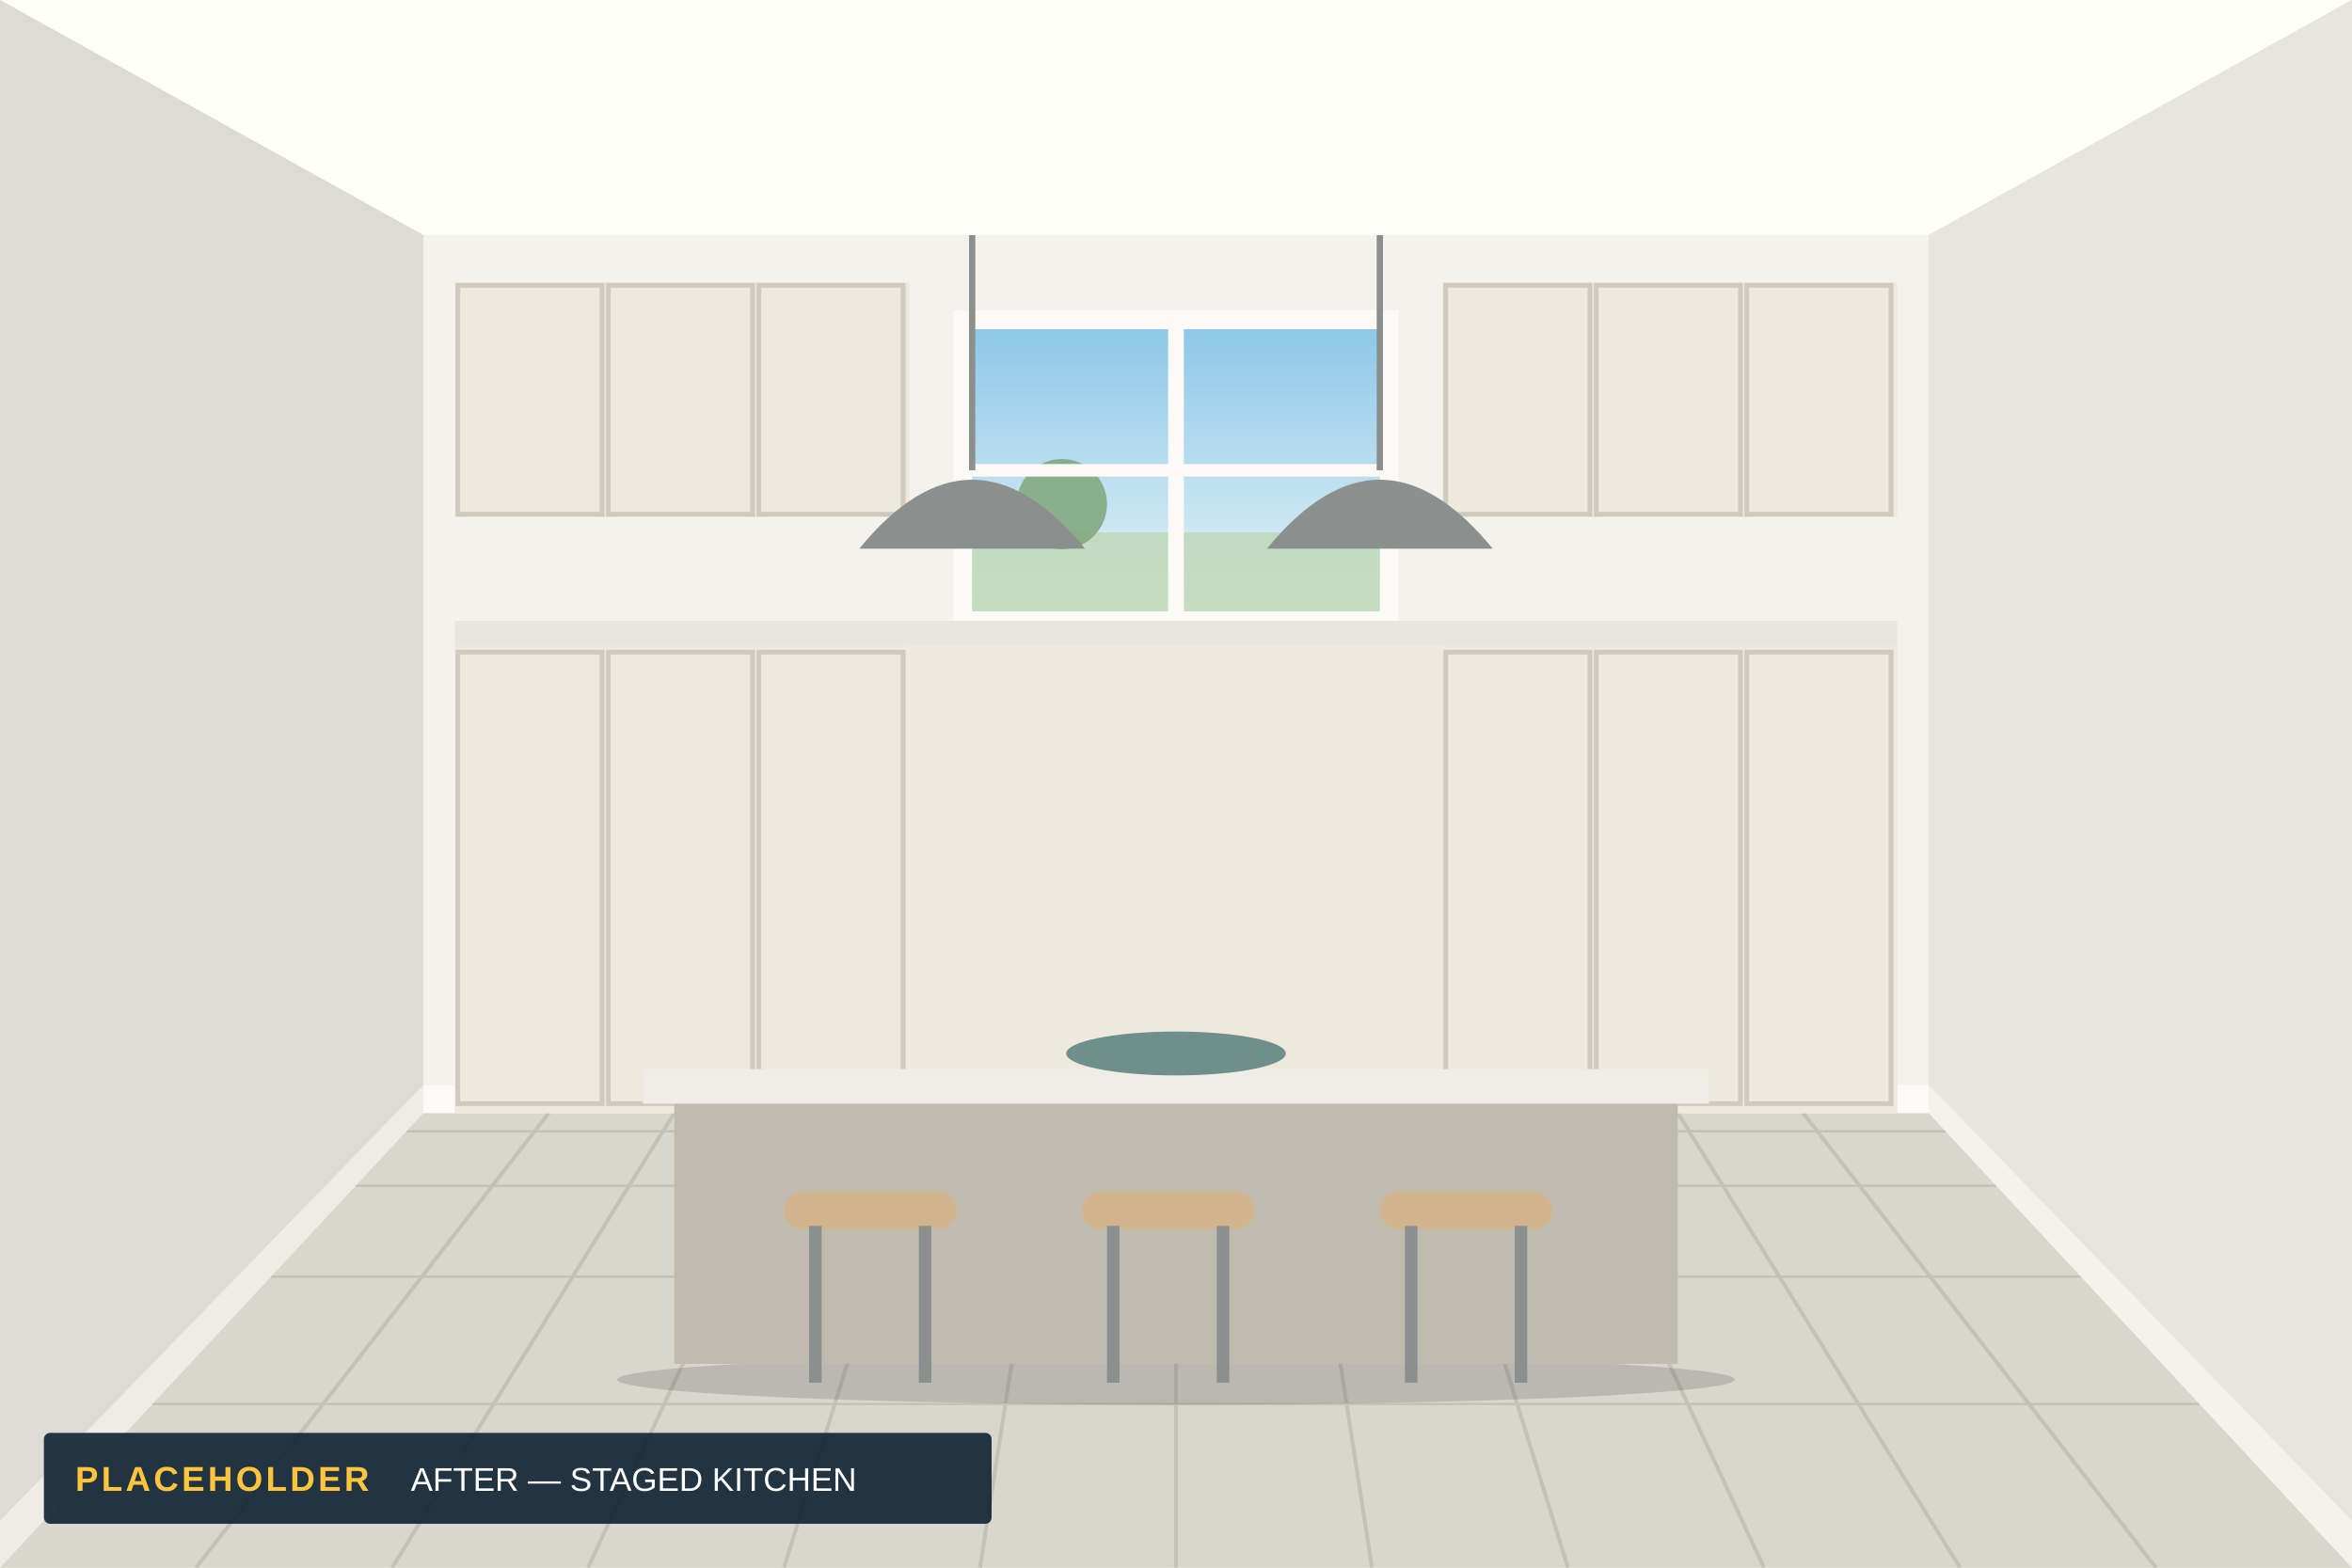
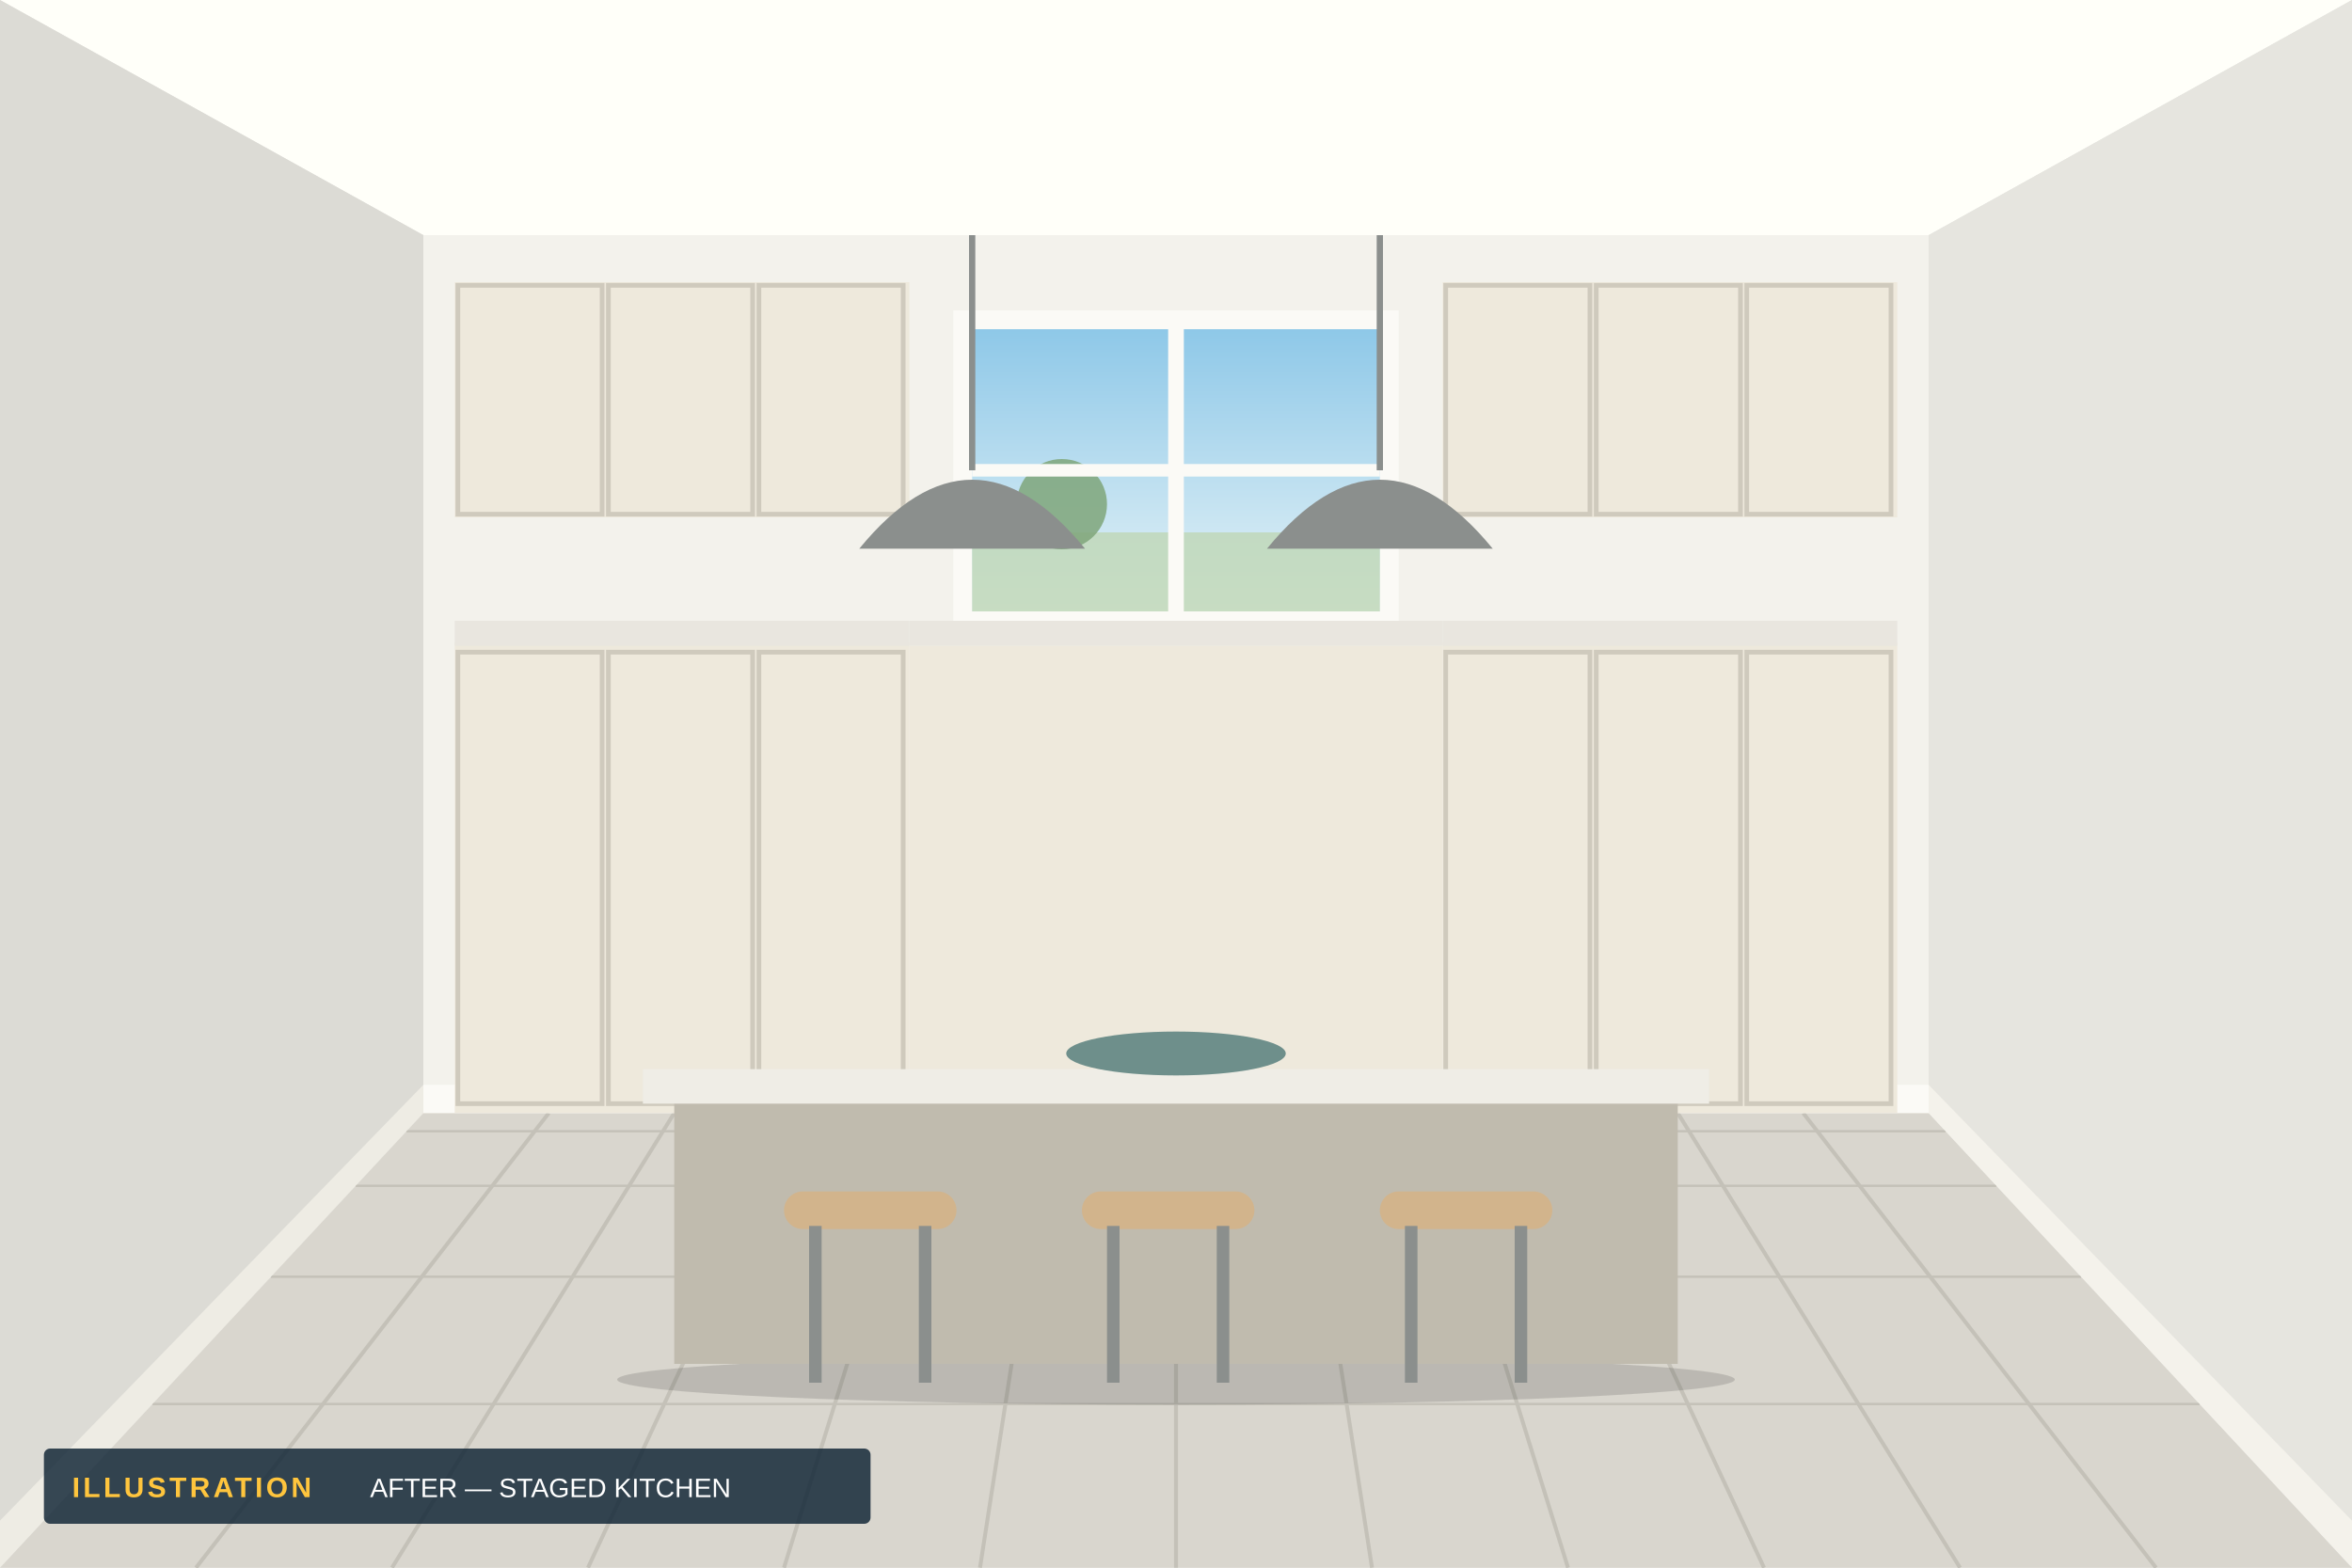
- <svg xmlns="http://www.w3.org/2000/svg" viewBox="0 0 1500 1000" width="1500" height="1000" role="img" aria-label="Placeholder drawing of the same kitchen with furniture added.">
+ <svg xmlns="http://www.w3.org/2000/svg" viewBox="0 0 1500 1000" width="1500" height="1000" role="img" aria-label="Illustration of the same kitchen with furniture added.">
  <defs>
    <linearGradient id="sky" x1="0" y1="0" x2="0" y2="1">
      <stop offset="0" stop-color="#8EC8E8" />
      <stop offset="1" stop-color="#E6F3F7" />
    </linearGradient>
    <linearGradient id="dusk" x1="0" y1="0" x2="0" y2="1">
      <stop offset="0" stop-color="#1B2A52" />
      <stop offset=".55" stop-color="#6A4C7E" />
      <stop offset=".8" stop-color="#E5825B" />
      <stop offset="1" stop-color="#F7BE7C" />
    </linearGradient>
  </defs>
  <rect x="0" y="0" width="1500" height="1000" fill="#e4e3dd" />
  <polygon points="0,0 1500,0 1230,150 270,150" fill="#fffff9" />
  <polygon points="0,0 270,150 270,710 0,1000" fill="#dcdbd5" />
  <polygon points="1500,0 1230,150 1230,710 1500,1000" fill="#e6e5df" />
  <rect x="270" y="150" width="960" height="560" fill="#F3F2EC" />
  <polygon points="0,1000 270,710 1230,710 1500,1000" fill="#D9D6CE" />
  <line x1="350" y1="710" x2="125" y2="1000" stroke="#C4C1B8" stroke-width="2.5" />
  <line x1="430" y1="710" x2="250" y2="1000" stroke="#C4C1B8" stroke-width="2.5" />
  <line x1="510" y1="710" x2="375" y2="1000" stroke="#C4C1B8" stroke-width="2.5" />
  <line x1="590" y1="710" x2="500" y2="1000" stroke="#C4C1B8" stroke-width="2.5" />
  <line x1="670" y1="710" x2="625" y2="1000" stroke="#C4C1B8" stroke-width="2.5" />
  <line x1="750" y1="710" x2="750" y2="1000" stroke="#C4C1B8" stroke-width="2.5" />
  <line x1="830" y1="710" x2="875" y2="1000" stroke="#C4C1B8" stroke-width="2.5" />
  <line x1="910" y1="710" x2="1000" y2="1000" stroke="#C4C1B8" stroke-width="2.5" />
  <line x1="990" y1="710" x2="1125" y2="1000" stroke="#C4C1B8" stroke-width="2.5" />
  <line x1="1070" y1="710" x2="1250" y2="1000" stroke="#C4C1B8" stroke-width="2.5" />
  <line x1="1150" y1="710" x2="1375" y2="1000" stroke="#C4C1B8" stroke-width="2.5" />
  <line x1="259.2" y1="721.6" x2="1240.8" y2="721.6" stroke="#C4C1B8" stroke-width="1.5" />
  <line x1="226.8" y1="756.4" x2="1273.2" y2="756.4" stroke="#C4C1B8" stroke-width="1.5" />
  <line x1="172.8" y1="814.4" x2="1327.2" y2="814.4" stroke="#C4C1B8" stroke-width="1.5" />
  <line x1="97.2" y1="895.6" x2="1402.8" y2="895.6" stroke="#C4C1B8" stroke-width="1.5" />
  <rect x="270" y="692" width="960" height="18" fill="#FBFAF6" />
  <polygon points="0,970 270,692 270,710 0,1000" fill="#EEECE4" />
  <polygon points="1500,970 1230,692 1230,710 1500,1000" fill="#F4F2EB" />
  <rect x="608" y="198" width="284" height="204" fill="#FBFAF6" />
  <rect x="620" y="210" width="260" height="180" fill="url(#sky)" />
  <rect x="620" y="339.6" width="260" height="50.4" fill="#BFD7B5" opacity=".8" />
  <circle cx="677.2" cy="321.6" r="28.8" fill="#7FA67A" opacity=".85" />
  <rect x="745" y="210" width="10" height="180" fill="#FBFAF6" />
  <rect x="620" y="296" width="260" height="8" fill="#FBFAF6" />
  <rect x="290" y="410" width="290" height="300" fill="#eee9dc" />
  <rect x="920" y="410" width="290" height="300" fill="#eee9dc" />
  <rect x="290" y="396" width="290" height="16" fill="#E9E6DF" />
  <rect x="920" y="396" width="290" height="16" fill="#E9E6DF" />
  <rect x="290" y="180" width="290" height="150" fill="#eee9dc" />
  <rect x="920" y="180" width="290" height="150" fill="#eee9dc" />
  <rect x="292" y="182" width="92" height="146" fill="none" stroke="#cfcabd" stroke-width="3" />
  <rect x="292" y="416" width="92" height="288" fill="none" stroke="#cfcabd" stroke-width="3" />
  <rect x="388" y="182" width="92" height="146" fill="none" stroke="#cfcabd" stroke-width="3" />
  <rect x="388" y="416" width="92" height="288" fill="none" stroke="#cfcabd" stroke-width="3" />
  <rect x="484" y="182" width="92" height="146" fill="none" stroke="#cfcabd" stroke-width="3" />
  <rect x="484" y="416" width="92" height="288" fill="none" stroke="#cfcabd" stroke-width="3" />
  <rect x="922" y="182" width="92" height="146" fill="none" stroke="#cfcabd" stroke-width="3" />
  <rect x="922" y="416" width="92" height="288" fill="none" stroke="#cfcabd" stroke-width="3" />
  <rect x="1018" y="182" width="92" height="146" fill="none" stroke="#cfcabd" stroke-width="3" />
  <rect x="1018" y="416" width="92" height="288" fill="none" stroke="#cfcabd" stroke-width="3" />
  <rect x="1114" y="182" width="92" height="146" fill="none" stroke="#cfcabd" stroke-width="3" />
  <rect x="1114" y="416" width="92" height="288" fill="none" stroke="#cfcabd" stroke-width="3" />
  <rect x="580" y="396" width="340" height="16" fill="#E9E6DF" />
  <rect x="580" y="412" width="340" height="298" fill="#eee9dc" />
  <ellipse cx="750" cy="880" rx="356.4" ry="16" fill="#1a1a1a" opacity=".16" />
  <rect x="430" y="700" width="640" height="170" fill="#c0bbae" />
  <rect x="410" y="682" width="680" height="22" fill="#EFEDE6" />
  <rect x="500" y="760" width="110" height="24" rx="12" fill="#D2B48C" />
  <rect x="516" y="782" width="8" height="100" fill="#8B8F8D" />
  <rect x="586" y="782" width="8" height="100" fill="#8B8F8D" />
  <rect x="690" y="760" width="110" height="24" rx="12" fill="#D2B48C" />
  <rect x="706" y="782" width="8" height="100" fill="#8B8F8D" />
  <rect x="776" y="782" width="8" height="100" fill="#8B8F8D" />
  <rect x="880" y="760" width="110" height="24" rx="12" fill="#D2B48C" />
  <rect x="896" y="782" width="8" height="100" fill="#8B8F8D" />
  <rect x="966" y="782" width="8" height="100" fill="#8B8F8D" />
  <line x1="620" y1="150" x2="620" y2="300" stroke="#8B8F8D" stroke-width="4" />
  <path d="M548 350 Q620 262 692 350 Z" fill="#8B8F8D" />
  <line x1="880" y1="150" x2="880" y2="300" stroke="#8B8F8D" stroke-width="4" />
  <path d="M808 350 Q880 262 952 350 Z" fill="#8B8F8D" />
  <ellipse cx="750" cy="672" rx="70" ry="14" fill="#6E8F8B" />
  <g font-family="Verdana, Arial, sans-serif">
-     <rect x="28" y="914" width="604.4" height="58" rx="4" fill="#0E2233" opacity=".9" />
-     <text x="48" y="951" font-size="22" font-weight="700" fill="#FFC53D" letter-spacing="2">PLACEHOLDER</text>
-     <text x="262" y="951" font-size="21" fill="#FFFFFF">AFTER — STAGED KITCHEN</text>
+     <rect x="28" y="924" width="527.2" height="48" rx="4" fill="#0E2233" opacity=".82" />
+     <text x="46" y="955" font-size="18" font-weight="700" fill="#FFC53D" letter-spacing="2">ILLUSTRATION</text>
+     <text x="236" y="955" font-size="17" fill="#FFFFFF">AFTER — STAGED KITCHEN</text>
  </g>
</svg>
